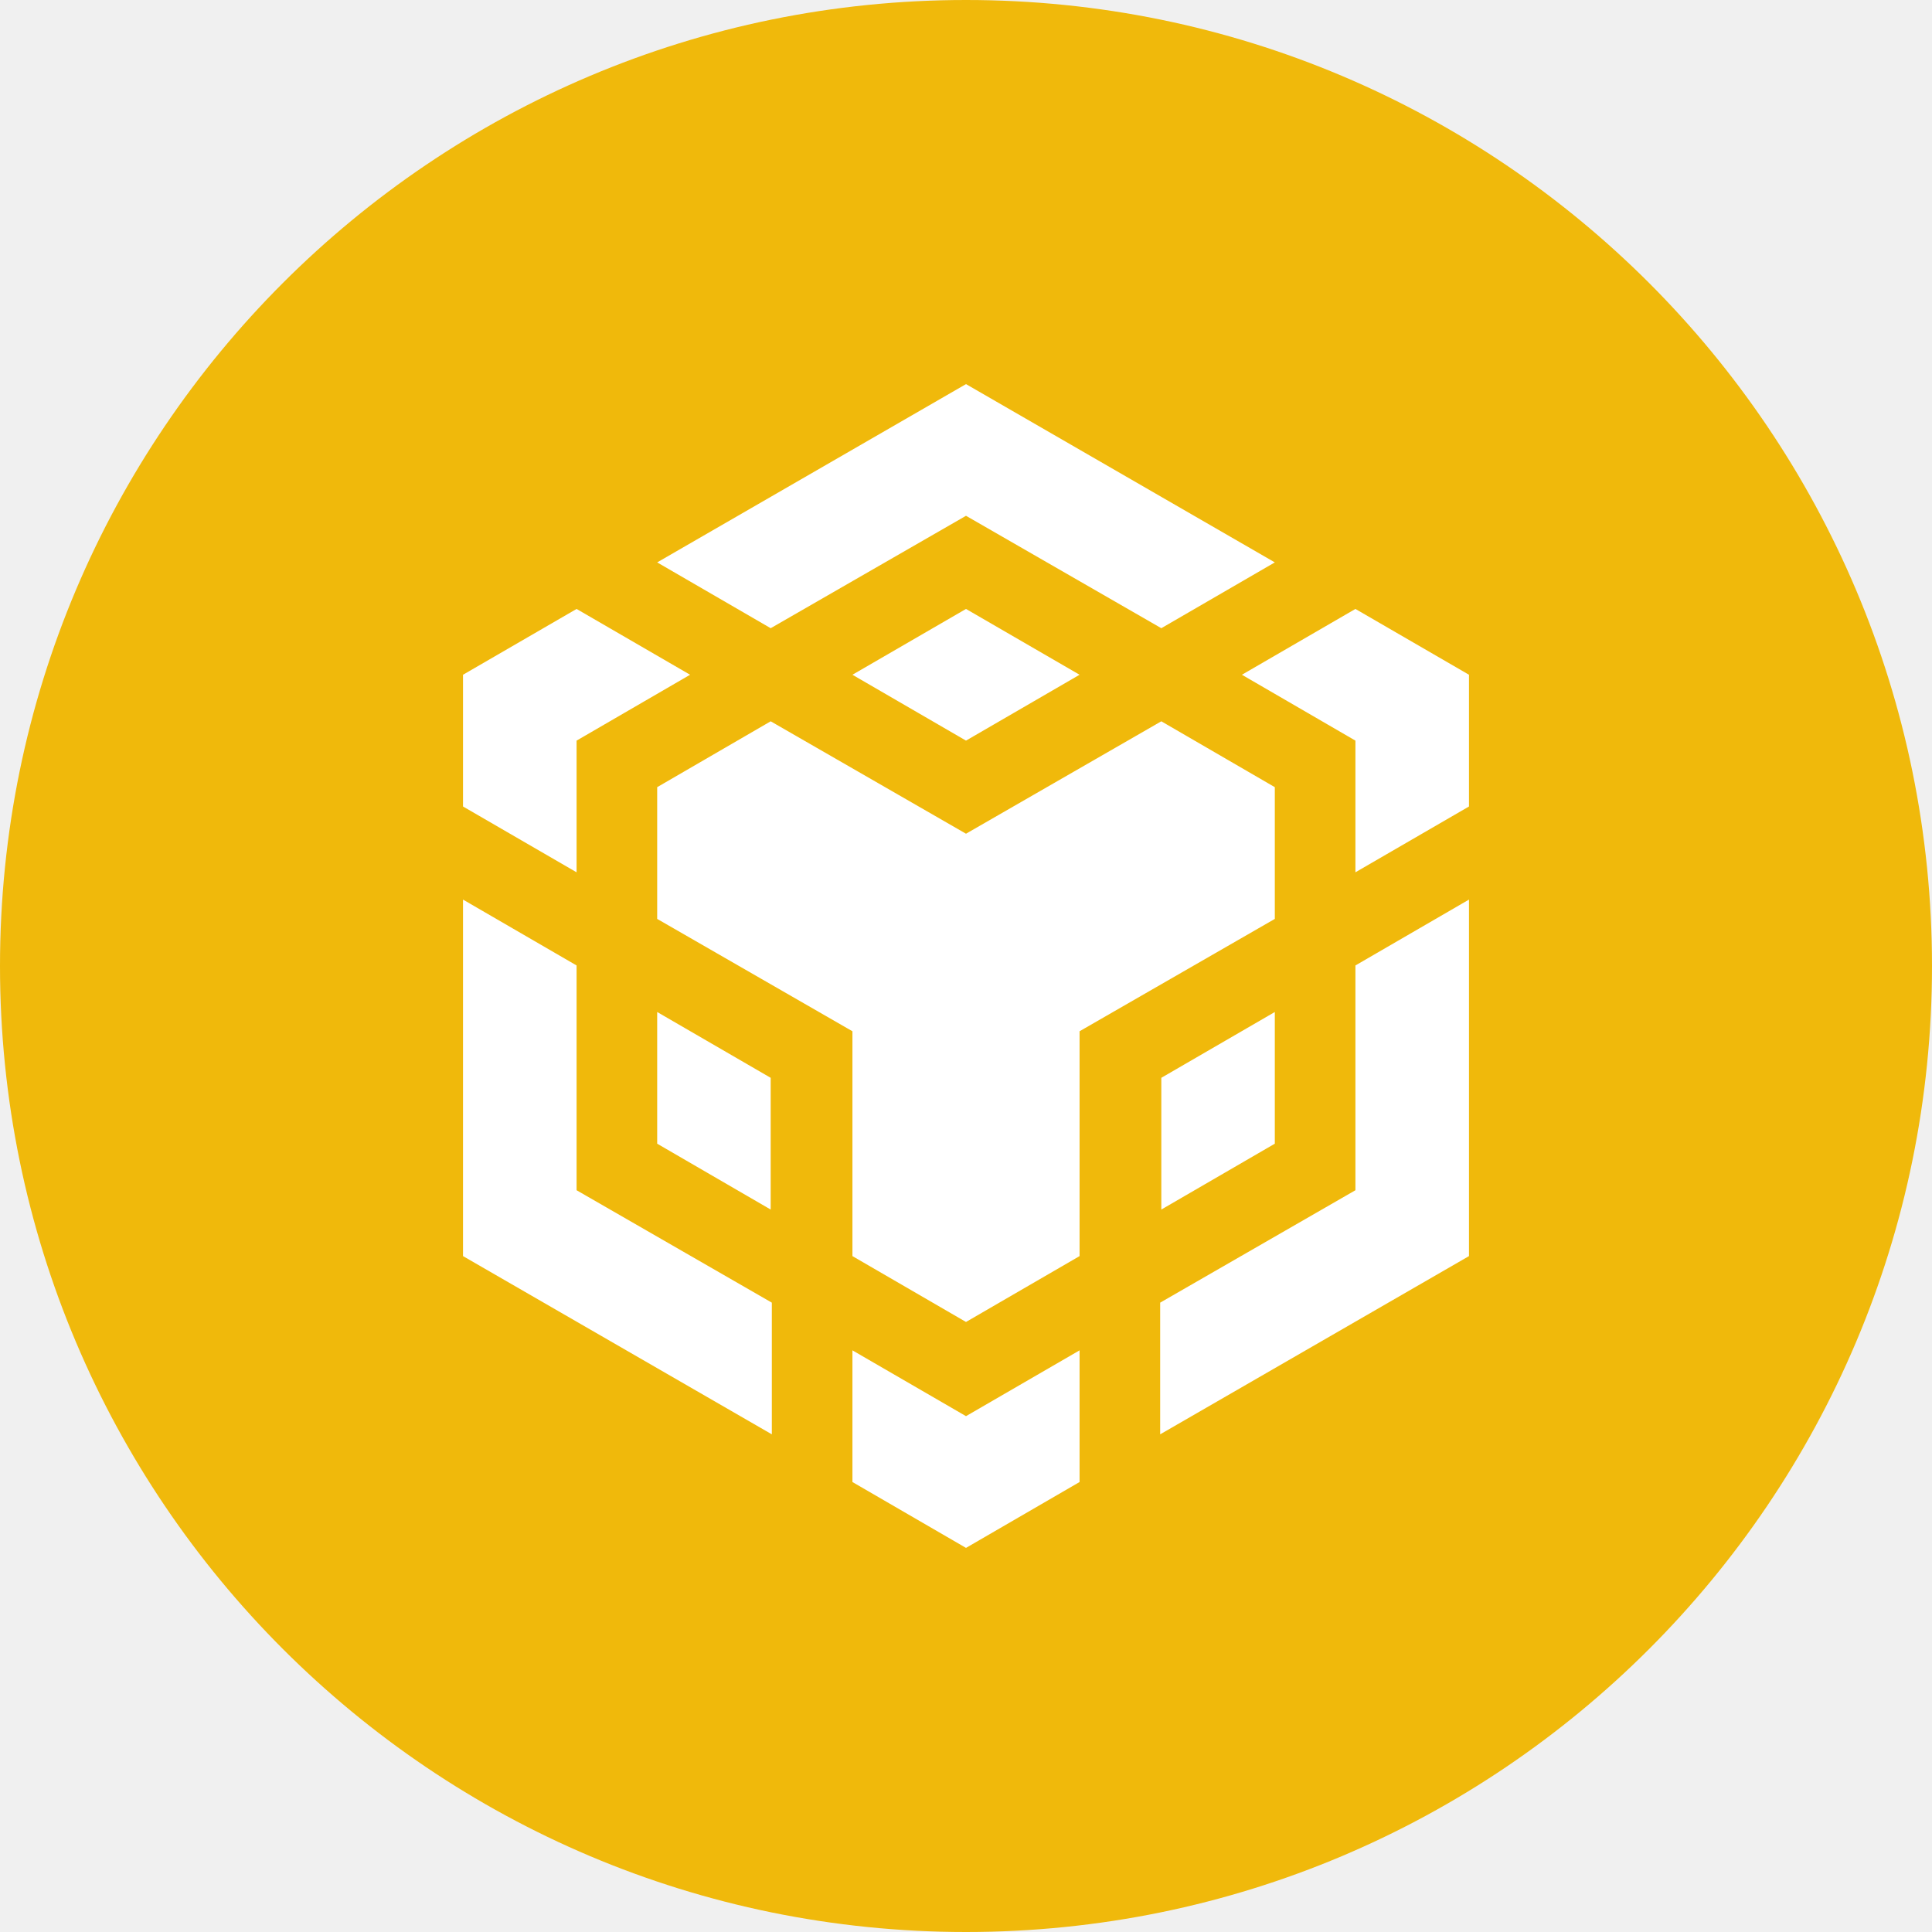
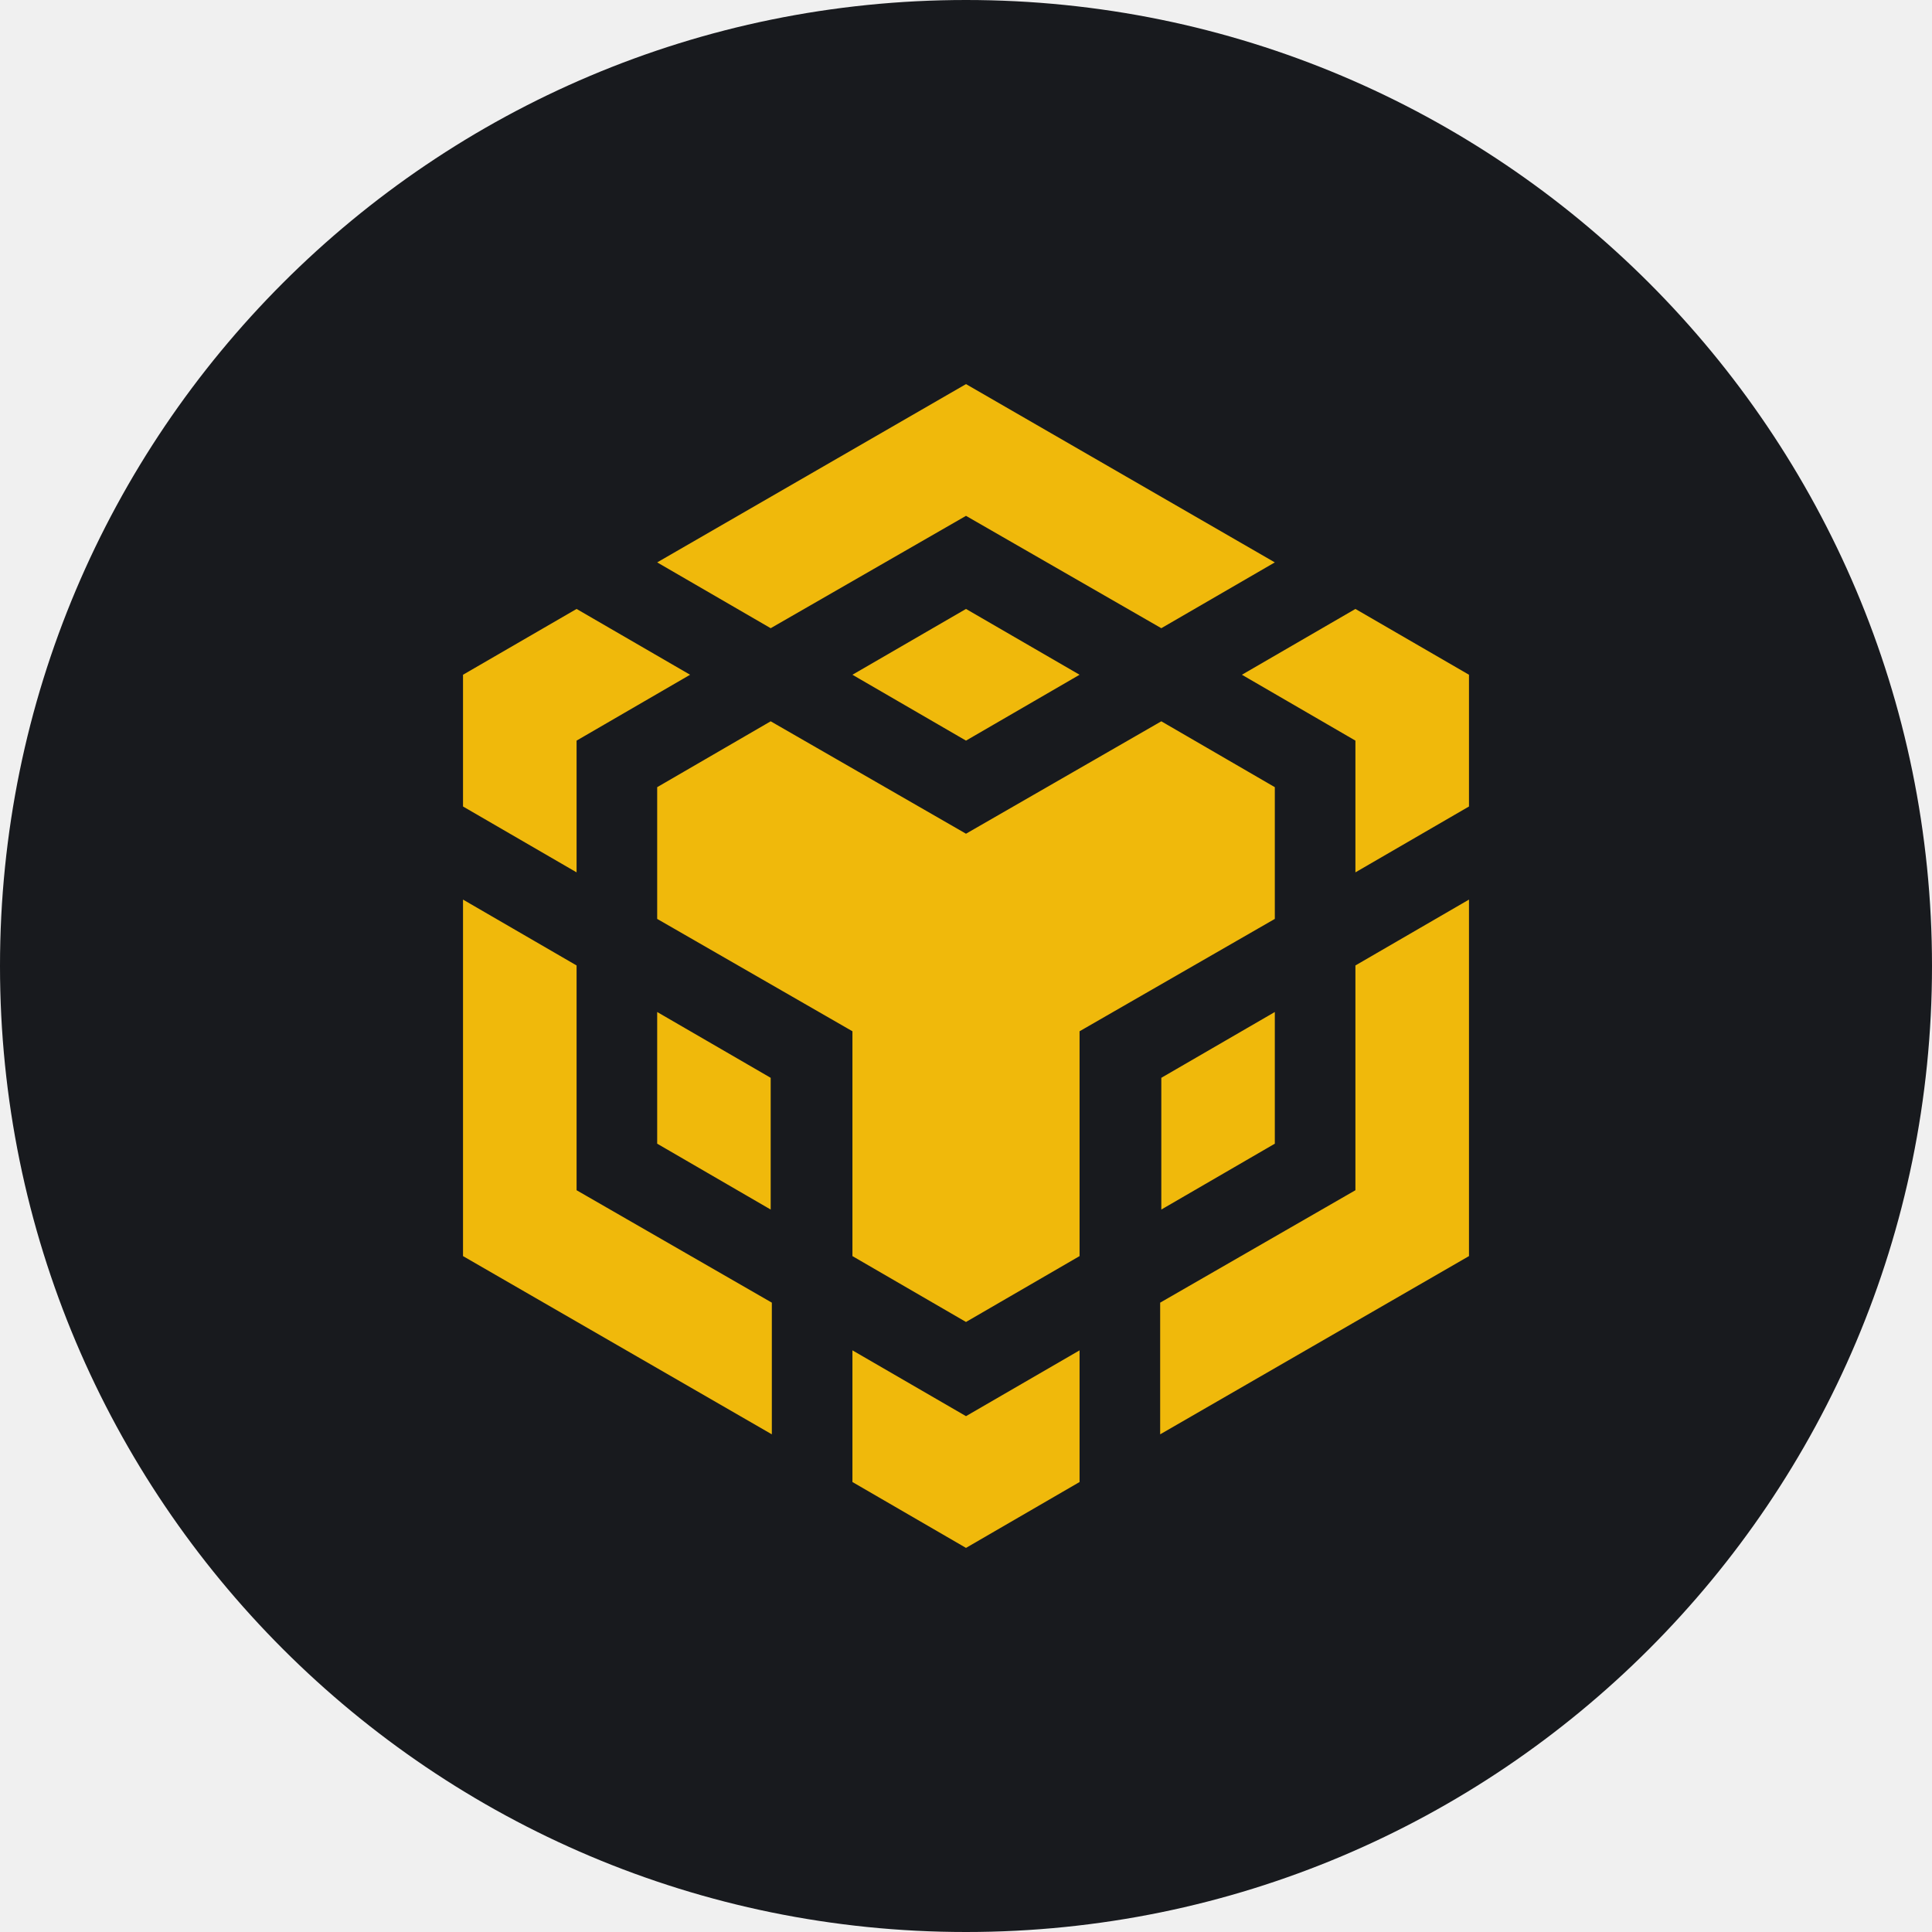
<svg xmlns="http://www.w3.org/2000/svg" width="32" height="32" viewBox="0 0 32 32" fill="none">
-   <g clip-path="url(#clip0_7274_13676)">
-     <path d="M32 0H0V32H32V0Z" fill="#F0B90B" />
-     <path d="M10.885 9.315L16 6.362L21.115 9.315L19.235 10.405L16 8.543L12.765 10.405L10.885 9.315ZM21.115 13.038L19.235 11.947L16 13.809L12.765 11.947L10.885 13.038V15.22L14.119 17.081V20.805L16 21.896L17.881 20.805V17.081L21.115 15.22V13.038ZM21.115 18.943V16.762L19.235 17.852V20.034L21.115 18.943ZM22.45 19.714L19.216 21.576V23.757L24.331 20.805V14.9L22.45 15.991V19.714ZM20.57 11.176L22.45 12.267V14.448L24.331 13.358V11.176L22.45 10.086L20.57 11.176ZM14.119 22.366V24.547L16 25.638L17.881 24.547V22.366L16 23.456L14.119 22.366ZM10.885 18.943L12.765 20.034V17.852L10.885 16.762V18.943ZM14.119 11.176L16 12.267L17.881 11.176L16 10.086L14.119 11.176ZM9.55 12.267L11.43 11.176L9.55 10.086L7.669 11.176V13.358L9.55 14.448V12.267ZM9.55 15.991L7.669 14.9V20.805L12.784 23.757V21.576L9.55 19.714V15.991Z" fill="white" />
+   <g clip-path="url(#clip0_7476_17171)">
+     <path d="M32 0H0V32H32V0Z" fill="#181A1E" />
+     <path d="M10.885 9.315L16 6.362L21.115 9.315L19.235 10.405L16 8.544L12.765 10.405L10.885 9.315ZM21.115 13.038L19.235 11.947L16 13.809L12.765 11.947L10.885 13.038V15.22L14.119 17.081V20.805L16 21.896L17.881 20.805V17.081L21.115 15.22V13.038ZM21.115 18.943V16.762L19.235 17.852V20.034L21.115 18.943ZM22.45 19.714L19.216 21.576V23.757L24.331 20.805V14.9L22.45 15.991V19.714ZM20.57 11.176L22.45 12.267V14.449L24.331 13.358V11.176L22.45 10.086L20.57 11.176ZM14.119 22.366V24.547L16 25.638L17.881 24.547V22.366L16 23.456L14.119 22.366ZM10.885 18.943L12.765 20.034V17.852L10.885 16.762V18.943ZM14.119 11.176L16 12.267L17.881 11.176L16 10.086L14.119 11.176ZM9.55 12.267L11.43 11.176L9.55 10.086L7.669 11.176V13.358L9.55 14.449V12.267ZM9.55 15.991L7.669 14.9V20.805L12.784 23.757V21.576L9.55 19.714V15.991Z" fill="#F0B90B" />
  </g>
  <defs>
-     <clipPath id="clip0_7274_13676">
+     <clipPath id="clip0_7476_17171">
      <rect width="32" height="32" rx="16" fill="white" />
    </clipPath>
  </defs>
</svg>
